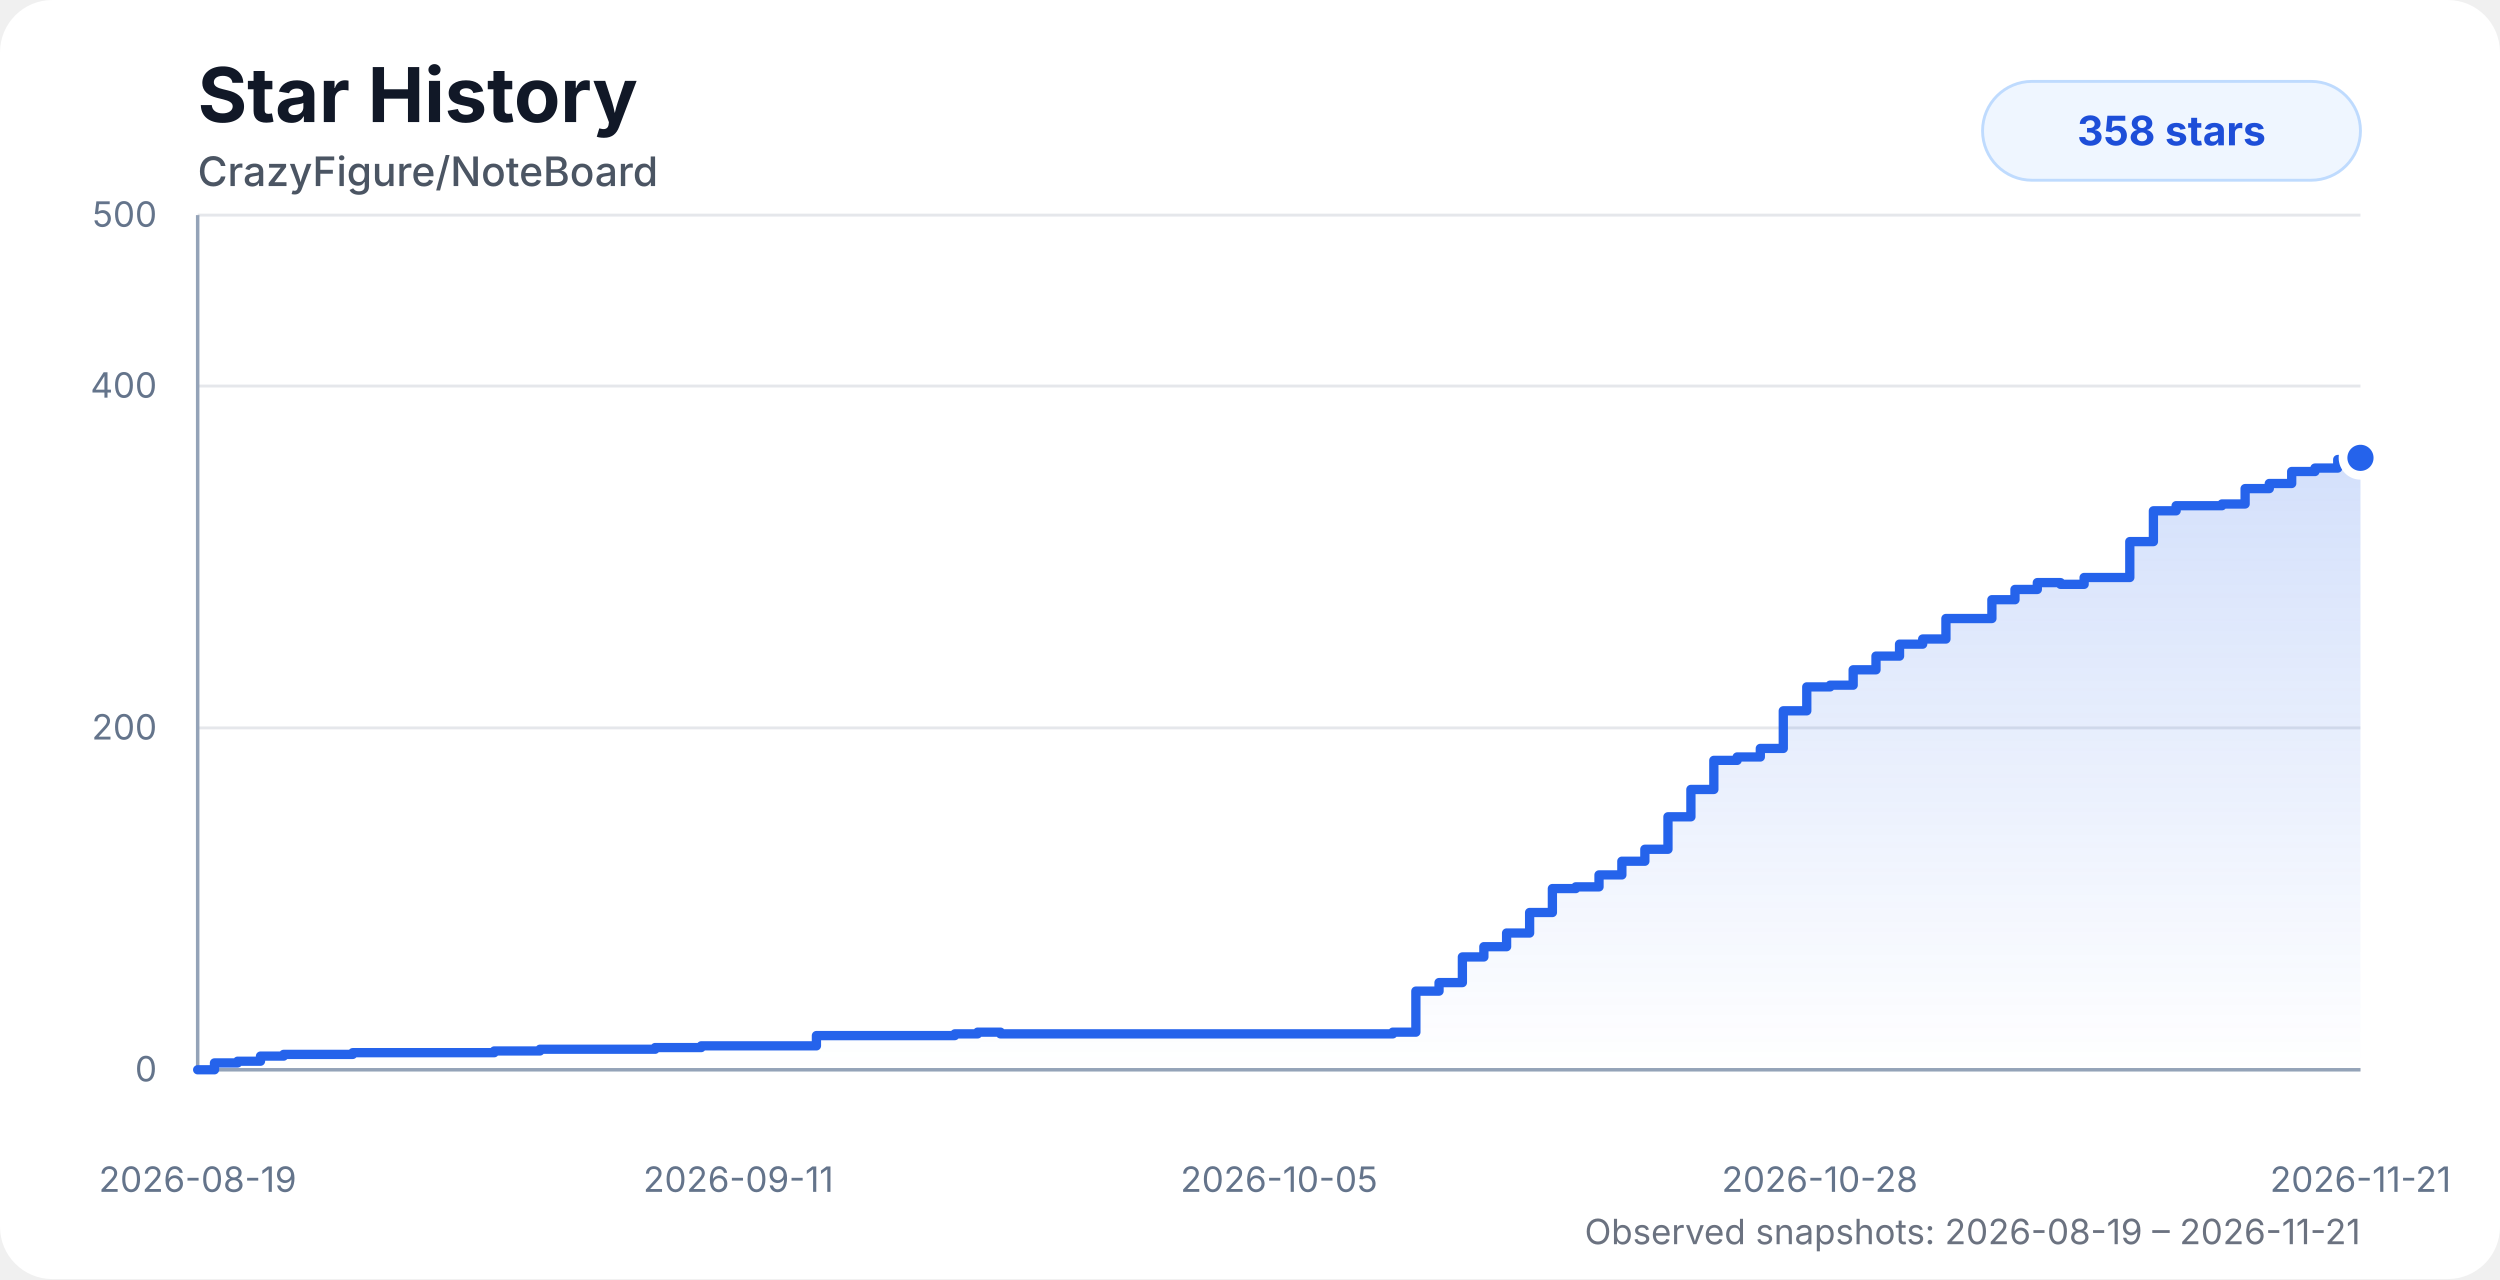
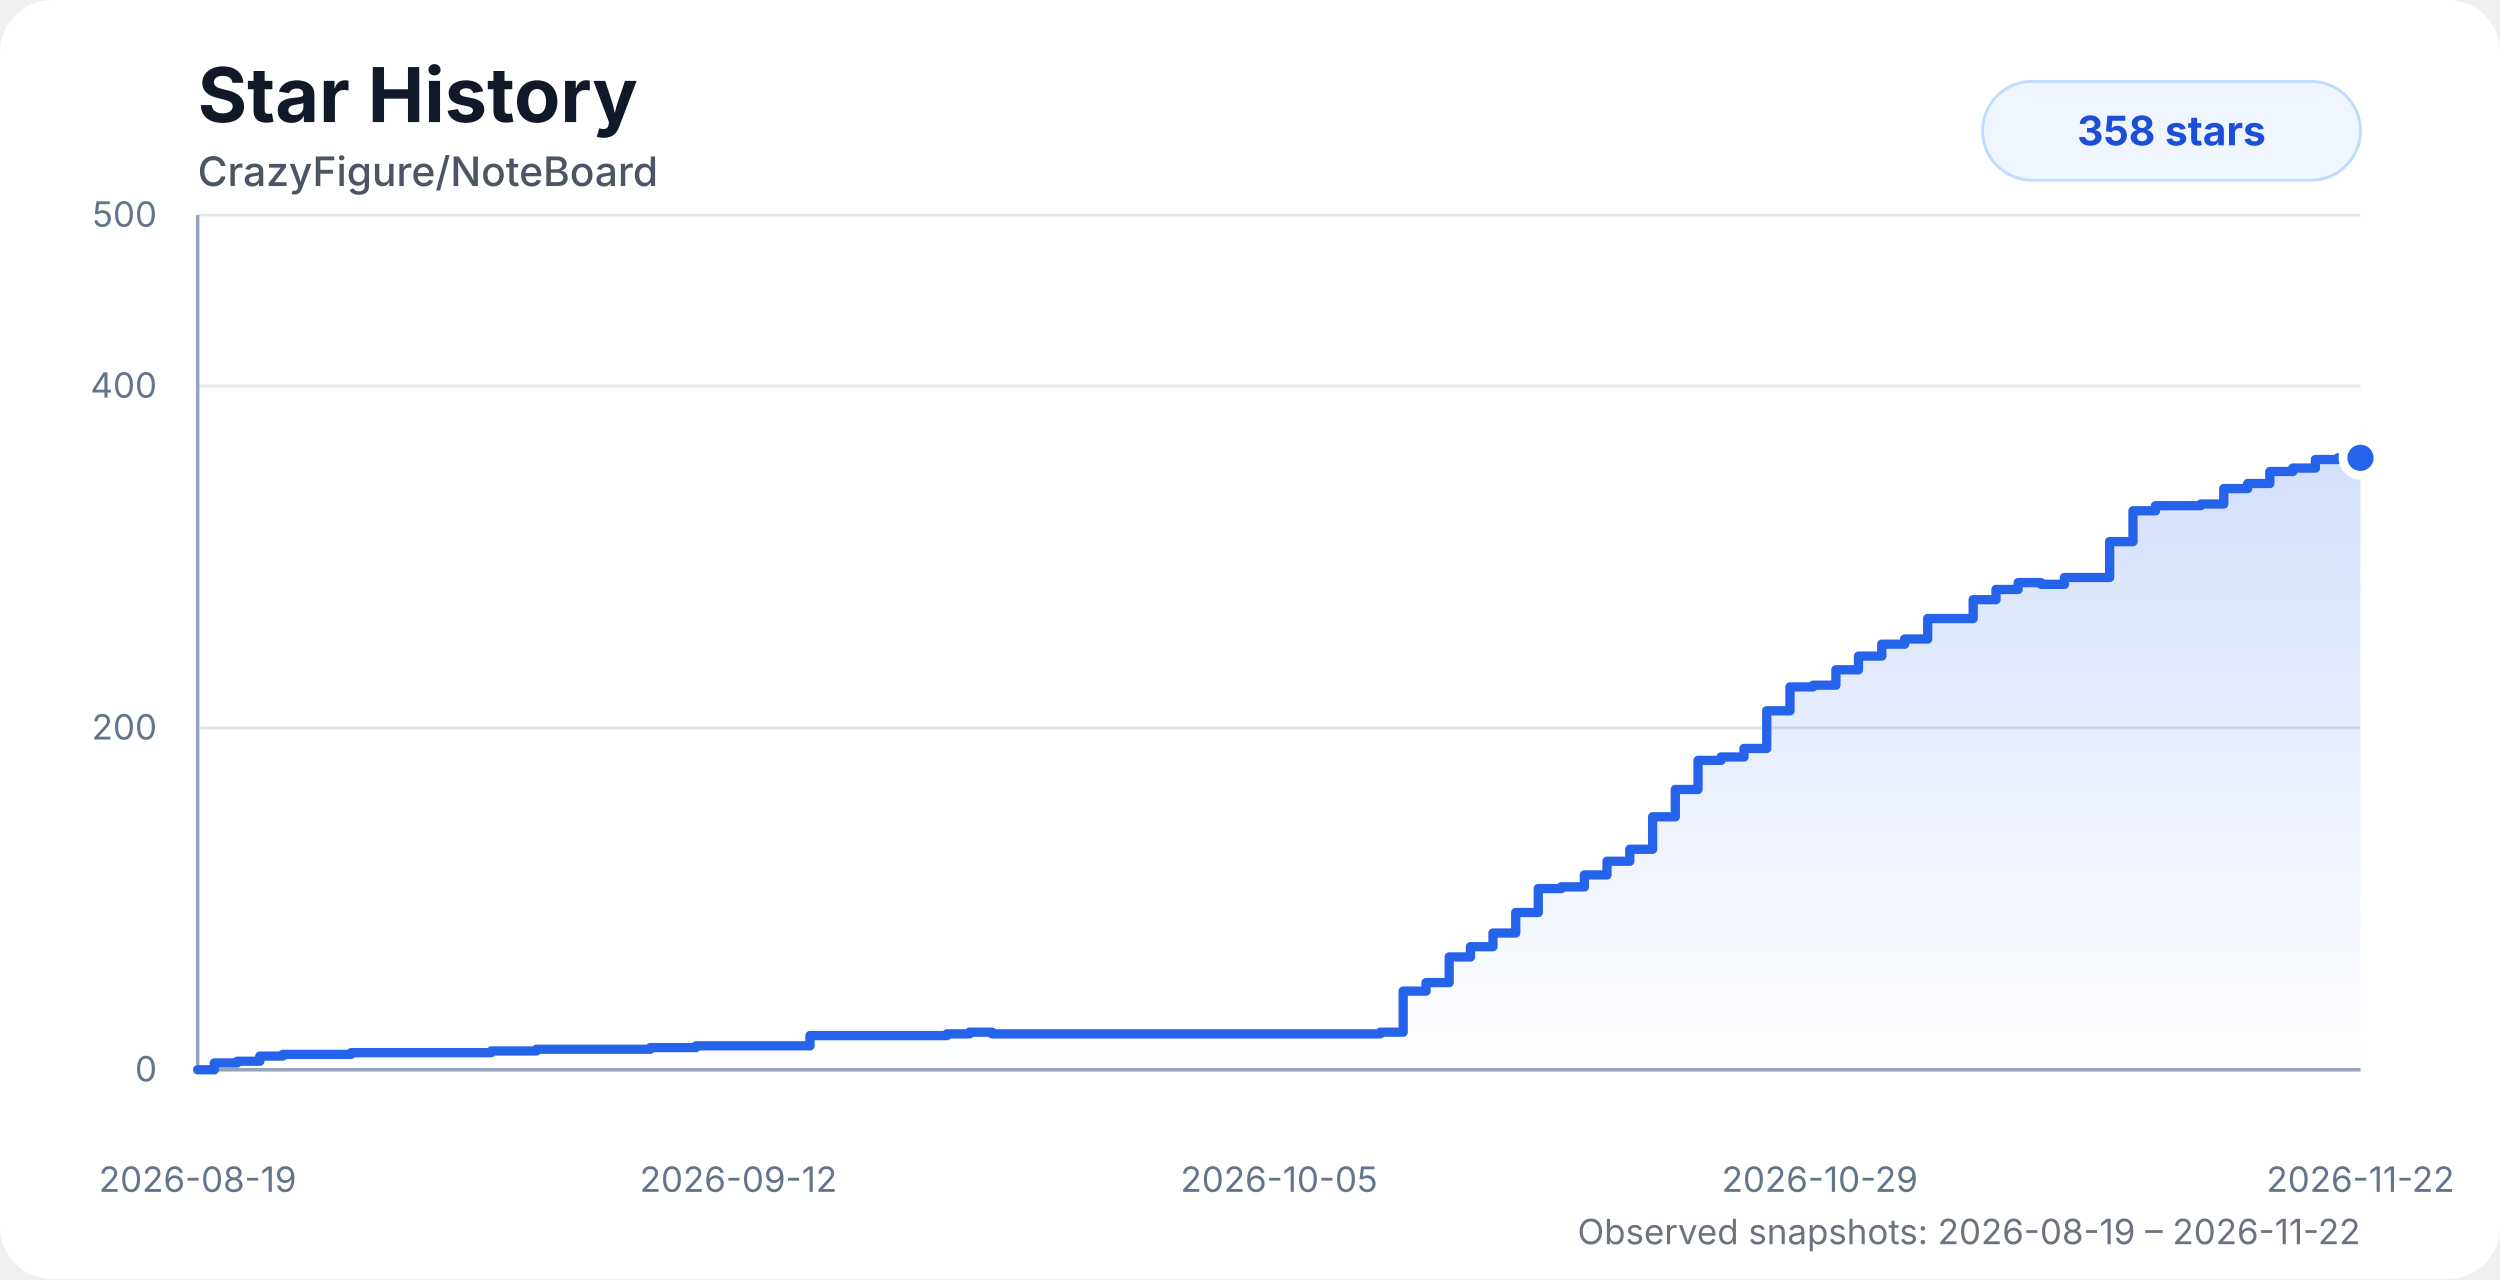
<svg xmlns="http://www.w3.org/2000/svg" width="860" height="440" viewBox="0 0 860 440" role="img" aria-labelledby="title desc">
  <style>
    .chart-bg { fill: #ffffff; }
    .title { fill: #111827; font: 700 26px system-ui, -apple-system, BlinkMacSystemFont, "Segoe UI", sans-serif; }
    .subtitle { fill: #4b5563; font: 500 14px system-ui, -apple-system, BlinkMacSystemFont, "Segoe UI", sans-serif; }
    .axis-label { fill: #64748b; font: 12px system-ui, -apple-system, BlinkMacSystemFont, "Segoe UI", sans-serif; }
    .grid { stroke: #e5e7eb; stroke-width: 1; }
    .axis { stroke: #94a3b8; stroke-width: 1.2; }
    .area { fill: url(#starGradient); opacity: 0.28; }
    .line { fill: none; stroke: #2563eb; stroke-width: 3.2; stroke-linecap: round; stroke-linejoin: round; }
    .dot { fill: #2563eb; stroke: #ffffff; stroke-width: 3; }
    .badge { fill: #eff6ff; stroke: #bfdbfe; }
    .badge-text { fill: #1d4ed8; font: 700 14px system-ui, -apple-system, BlinkMacSystemFont, "Segoe UI", sans-serif; }
    .status { fill: #6b7280; font: 12px system-ui, -apple-system, BlinkMacSystemFont, "Segoe UI", sans-serif; }
    @media (prefers-color-scheme: dark) {
      .chart-bg { fill: #0d1117; }
      .title { fill: #f8fafc; }
      .subtitle { fill: #cbd5e1; }
      .axis-label { fill: #94a3b8; }
      .grid { stroke: #1f2937; }
      .axis { stroke: #475569; }
      .dot { stroke: #0d1117; }
      .badge { fill: #172554; stroke: #1d4ed8; }
      .badge-text { fill: #bfdbfe; }
      .status { fill: #94a3b8; }
    }
  </style>
  <defs>
    <linearGradient id="starGradient" x1="0" x2="0" y1="0" y2="1">
      <stop offset="0%" stop-color="#2563eb" stop-opacity="0.72" />
      <stop offset="100%" stop-color="#2563eb" stop-opacity="0" />
    </linearGradient>
  </defs>
  <rect class="chart-bg" width="860" height="440" rx="18" />
  <text class="title" x="68" y="42">Star History</text>
  <text class="subtitle" x="68" y="64">CrazyFigure/NoteBoard</text>
  <g>
    <line class="grid" x1="68" y1="368" x2="812" y2="368" />
    <line class="grid" x1="68" y1="250.4" x2="812" y2="250.4" />
    <line class="grid" x1="68" y1="132.8" x2="812" y2="132.8" />
    <line class="grid" x1="68" y1="74" x2="812" y2="74" />
    <line class="axis" x1="68" y1="74" x2="68" y2="368" />
    <line class="axis" x1="68" y1="368" x2="812" y2="368" />
    <text class="axis-label" x="54" y="372" text-anchor="end">0</text>
    <text class="axis-label" x="54" y="254.4" text-anchor="end">200</text>
    <text class="axis-label" x="54" y="136.8" text-anchor="end">400</text>
    <text class="axis-label" x="54" y="78" text-anchor="end">500</text>
    <text class="axis-label" x="68" y="410" text-anchor="middle">2026-08-19</text>
-     <text class="axis-label" x="254" y="410" text-anchor="middle">2026-09-11</text>
+     <text class="axis-label" x="254" y="410" text-anchor="middle">2026-09-12</text>
    <text class="axis-label" x="440" y="410" text-anchor="middle">2026-10-05</text>
-     <text class="axis-label" x="626" y="410" text-anchor="middle">2026-10-28</text>
-     <text class="axis-label" x="812" y="410" text-anchor="middle">2026-11-21</text>
+     <text class="axis-label" x="626" y="410" text-anchor="middle">2026-10-29</text>
+     <text class="axis-label" x="812" y="410" text-anchor="middle">2026-11-22</text>
  </g>
-   <path class="area" d="M 68 368 H 68 V 368 H 73.78 V 365.65 H 81.74 V 365.06 H 89.61 V 363.3 H 97.57 V 362.71 H 105.49 V 362.71 H 113.38 V 362.71 H 121.34 V 362.12 H 132.08 V 362.12 H 140.56 V 362.12 H 146.82 V 362.12 H 154.37 V 362.12 H 162.38 V 362.12 H 170.03 V 361.53 H 177.83 V 361.53 H 185.74 V 360.94 H 193.7 V 360.94 H 201.56 V 360.94 H 209.54 V 360.94 H 217.5 V 360.94 H 225.37 V 360.36 H 233.31 V 360.36 H 241.22 V 359.77 H 249.15 V 359.77 H 257 V 359.77 H 265.05 V 359.77 H 273.01 V 359.77 H 280.85 V 356.24 H 288.75 V 356.24 H 296.68 V 356.24 H 304.54 V 356.24 H 312.45 V 356.24 H 320.51 V 356.24 H 328.46 V 355.65 H 336.31 V 355.06 H 344.15 V 355.65 H 352.11 V 355.65 H 360.01 V 355.65 H 367.93 V 355.65 H 376 V 355.65 H 384.05 V 355.65 H 391.95 V 355.65 H 399.82 V 355.65 H 407.86 V 355.65 H 415.72 V 355.65 H 423.49 V 355.65 H 431.54 V 355.65 H 439.51 V 355.65 H 447.58 V 355.65 H 455.39 V 355.65 H 463.38 V 355.65 H 471.28 V 355.65 H 479.13 V 355.06 H 487.06 V 340.95 H 495.03 V 338.01 H 503.06 V 329.19 H 510.45 V 325.66 H 518.27 V 320.96 H 526.19 V 313.9 H 534.02 V 305.67 H 542.06 V 305.08 H 550.06 V 300.97 H 557.92 V 296.26 H 565.83 V 292.15 H 573.78 V 280.98 H 581.67 V 271.57 H 589.56 V 261.57 H 597.58 V 260.4 H 605.55 V 257.46 H 613.45 V 244.52 H 621.53 V 236.29 H 629.56 V 235.7 H 637.49 V 230.41 H 645.34 V 225.7 H 653.44 V 221.59 H 661.4 V 219.82 H 669.4 V 212.77 H 677.17 V 212.77 H 685.21 V 206.3 H 693.15 V 202.77 H 700.84 V 200.42 H 708.82 V 201.01 H 716.94 V 198.66 H 732.65 V 186.31 H 740.77 V 175.72 H 748.59 V 173.96 H 756.35 V 173.96 H 764.35 V 173.37 H 772.32 V 168.08 H 780.64 V 166.32 H 788.34 V 162.2 H 796.34 V 161.02 H 804.18 V 158.08 H 812 V 157.5 L 812 368 L 68 368 Z" />
-   <path class="line" d="M 68 368 H 68 V 368 H 73.78 V 365.65 H 81.74 V 365.06 H 89.61 V 363.3 H 97.57 V 362.71 H 105.49 V 362.71 H 113.38 V 362.71 H 121.34 V 362.12 H 132.08 V 362.12 H 140.56 V 362.12 H 146.82 V 362.12 H 154.37 V 362.12 H 162.38 V 362.12 H 170.03 V 361.53 H 177.83 V 361.53 H 185.74 V 360.94 H 193.7 V 360.94 H 201.56 V 360.94 H 209.54 V 360.94 H 217.5 V 360.94 H 225.37 V 360.36 H 233.31 V 360.36 H 241.22 V 359.77 H 249.15 V 359.77 H 257 V 359.77 H 265.05 V 359.77 H 273.01 V 359.77 H 280.85 V 356.24 H 288.75 V 356.24 H 296.68 V 356.24 H 304.54 V 356.24 H 312.45 V 356.24 H 320.51 V 356.24 H 328.46 V 355.65 H 336.31 V 355.06 H 344.15 V 355.65 H 352.11 V 355.65 H 360.01 V 355.65 H 367.93 V 355.65 H 376 V 355.65 H 384.05 V 355.65 H 391.95 V 355.65 H 399.82 V 355.65 H 407.86 V 355.65 H 415.72 V 355.65 H 423.49 V 355.65 H 431.54 V 355.65 H 439.51 V 355.65 H 447.58 V 355.65 H 455.39 V 355.65 H 463.38 V 355.65 H 471.28 V 355.65 H 479.13 V 355.06 H 487.06 V 340.95 H 495.03 V 338.01 H 503.06 V 329.19 H 510.45 V 325.66 H 518.27 V 320.96 H 526.19 V 313.9 H 534.02 V 305.67 H 542.06 V 305.08 H 550.06 V 300.97 H 557.92 V 296.26 H 565.83 V 292.15 H 573.78 V 280.98 H 581.67 V 271.57 H 589.56 V 261.57 H 597.58 V 260.4 H 605.55 V 257.46 H 613.45 V 244.52 H 621.53 V 236.29 H 629.56 V 235.7 H 637.49 V 230.41 H 645.34 V 225.7 H 653.44 V 221.59 H 661.4 V 219.82 H 669.4 V 212.77 H 677.17 V 212.77 H 685.21 V 206.3 H 693.15 V 202.77 H 700.84 V 200.42 H 708.82 V 201.01 H 716.94 V 198.66 H 732.65 V 186.31 H 740.77 V 175.72 H 748.59 V 173.96 H 756.35 V 173.96 H 764.35 V 173.37 H 772.32 V 168.08 H 780.64 V 166.32 H 788.34 V 162.2 H 796.34 V 161.02 H 804.18 V 158.08 H 812 V 157.5" />
+   <path class="area" d="M 68 368 H 68 V 368 H 73.72 V 365.65 H 81.59 V 365.06 H 89.38 V 363.3 H 97.26 V 362.71 H 105.1 V 362.71 H 112.9 V 362.71 H 120.78 V 362.12 H 131.41 V 362.12 H 139.81 V 362.12 H 145.99 V 362.12 H 153.47 V 362.12 H 161.39 V 362.12 H 168.97 V 361.53 H 176.69 V 361.53 H 184.52 V 360.94 H 192.39 V 360.94 H 200.17 V 360.94 H 208.07 V 360.94 H 215.94 V 360.94 H 223.72 V 360.36 H 231.58 V 360.36 H 239.41 V 359.77 H 247.26 V 359.77 H 255.03 V 359.77 H 262.99 V 359.77 H 270.87 V 359.77 H 278.63 V 356.24 H 286.45 V 356.24 H 294.29 V 356.24 H 302.07 V 356.24 H 309.9 V 356.24 H 317.87 V 356.24 H 325.74 V 355.65 H 333.52 V 355.06 H 341.27 V 355.65 H 349.15 V 355.65 H 356.97 V 355.65 H 364.8 V 355.65 H 372.78 V 355.65 H 380.75 V 355.65 H 388.57 V 355.65 H 396.35 V 355.65 H 404.32 V 355.65 H 412.1 V 355.65 H 419.78 V 355.65 H 427.75 V 355.65 H 435.64 V 355.65 H 443.62 V 355.65 H 451.35 V 355.65 H 459.25 V 355.65 H 467.07 V 355.65 H 474.84 V 355.06 H 482.69 V 340.95 H 490.57 V 338.01 H 498.52 V 329.19 H 505.84 V 325.66 H 513.58 V 320.96 H 521.41 V 313.9 H 529.16 V 305.67 H 537.12 V 305.08 H 545.03 V 300.97 H 552.81 V 296.26 H 560.64 V 292.15 H 568.5 V 280.98 H 576.31 V 271.57 H 584.12 V 261.57 H 592.05 V 260.4 H 599.94 V 257.46 H 607.76 V 244.52 H 615.75 V 236.29 H 623.7 V 235.7 H 631.55 V 230.41 H 639.32 V 225.7 H 647.33 V 221.59 H 655.21 V 219.82 H 663.13 V 212.77 H 670.81 V 212.77 H 678.77 V 206.3 H 686.62 V 202.77 H 694.24 V 200.42 H 702.13 V 201.01 H 710.17 V 198.66 H 725.71 V 186.31 H 733.75 V 175.72 H 741.49 V 173.96 H 749.17 V 173.96 H 757.09 V 173.37 H 764.97 V 168.08 H 773.21 V 166.32 H 780.82 V 162.2 H 788.74 V 161.02 H 796.5 V 158.08 H 804.24 V 157.5 H 812 V 157.5 L 812 368 L 68 368 Z" />
+   <path class="line" d="M 68 368 H 68 V 368 H 73.72 V 365.65 H 81.59 V 365.06 H 89.38 V 363.3 H 97.26 V 362.71 H 105.1 V 362.71 H 112.9 V 362.71 H 120.78 V 362.12 H 131.41 V 362.12 H 139.81 V 362.12 H 145.99 V 362.12 H 153.47 V 362.12 H 161.39 V 362.12 H 168.97 V 361.53 H 176.69 V 361.53 H 184.52 V 360.94 H 192.39 V 360.94 H 200.17 V 360.94 H 208.07 V 360.94 H 215.94 V 360.94 H 223.72 V 360.36 H 231.58 V 360.36 H 239.41 V 359.77 H 247.26 V 359.77 H 255.03 V 359.77 H 262.99 V 359.77 H 270.87 V 359.77 H 278.63 V 356.24 H 286.45 V 356.24 H 294.29 V 356.24 H 302.07 V 356.24 H 309.9 V 356.24 H 317.87 V 356.24 H 325.74 V 355.65 H 333.52 V 355.06 H 341.27 V 355.65 H 349.15 V 355.65 H 356.97 V 355.65 H 364.8 V 355.65 H 372.78 V 355.65 H 380.75 V 355.65 H 388.57 V 355.65 H 396.35 V 355.65 H 404.32 V 355.65 H 412.1 V 355.65 H 419.78 V 355.65 H 427.75 V 355.65 H 435.64 V 355.65 H 443.62 V 355.65 H 451.35 V 355.65 H 459.25 V 355.65 H 467.07 V 355.65 H 474.84 V 355.06 H 482.69 V 340.95 H 490.57 V 338.01 H 498.52 V 329.19 H 505.84 V 325.66 H 513.58 V 320.96 H 521.41 V 313.9 H 529.16 V 305.67 H 537.12 V 305.08 H 545.03 V 300.97 H 552.81 V 296.26 H 560.64 V 292.15 H 568.5 V 280.98 H 576.31 V 271.57 H 584.12 V 261.57 H 592.05 V 260.4 H 599.94 V 257.46 H 607.76 V 244.52 H 615.75 V 236.29 H 623.7 V 235.7 H 631.55 V 230.41 H 639.32 V 225.7 H 647.33 V 221.59 H 655.21 V 219.82 H 663.13 V 212.77 H 670.81 V 212.77 H 678.77 V 206.3 H 686.62 V 202.77 H 694.24 V 200.42 H 702.13 V 201.01 H 710.17 V 198.66 H 725.71 V 186.31 H 733.75 V 175.72 H 741.49 V 173.96 H 749.17 V 173.96 H 757.09 V 173.37 H 764.97 V 168.08 H 773.21 V 166.32 H 780.82 V 162.2 H 788.74 V 161.02 H 796.5 V 158.08 H 804.24 V 157.5 H 812 V 157.5" />
  <circle class="dot" cx="812" cy="157.5" r="6" />
  <rect class="badge" x="682" y="28" width="130" height="34" rx="17" />
  <text class="badge-text" x="747" y="50" text-anchor="middle">358 stars</text>
-   <text class="status" x="812" y="428" text-anchor="end">Observed snapshots: 2026-08-19 – 2026-11-21</text>
+   <text class="status" x="812" y="428" text-anchor="end">Observed snapshots: 2026-08-19 – 2026-11-22</text>
</svg>
